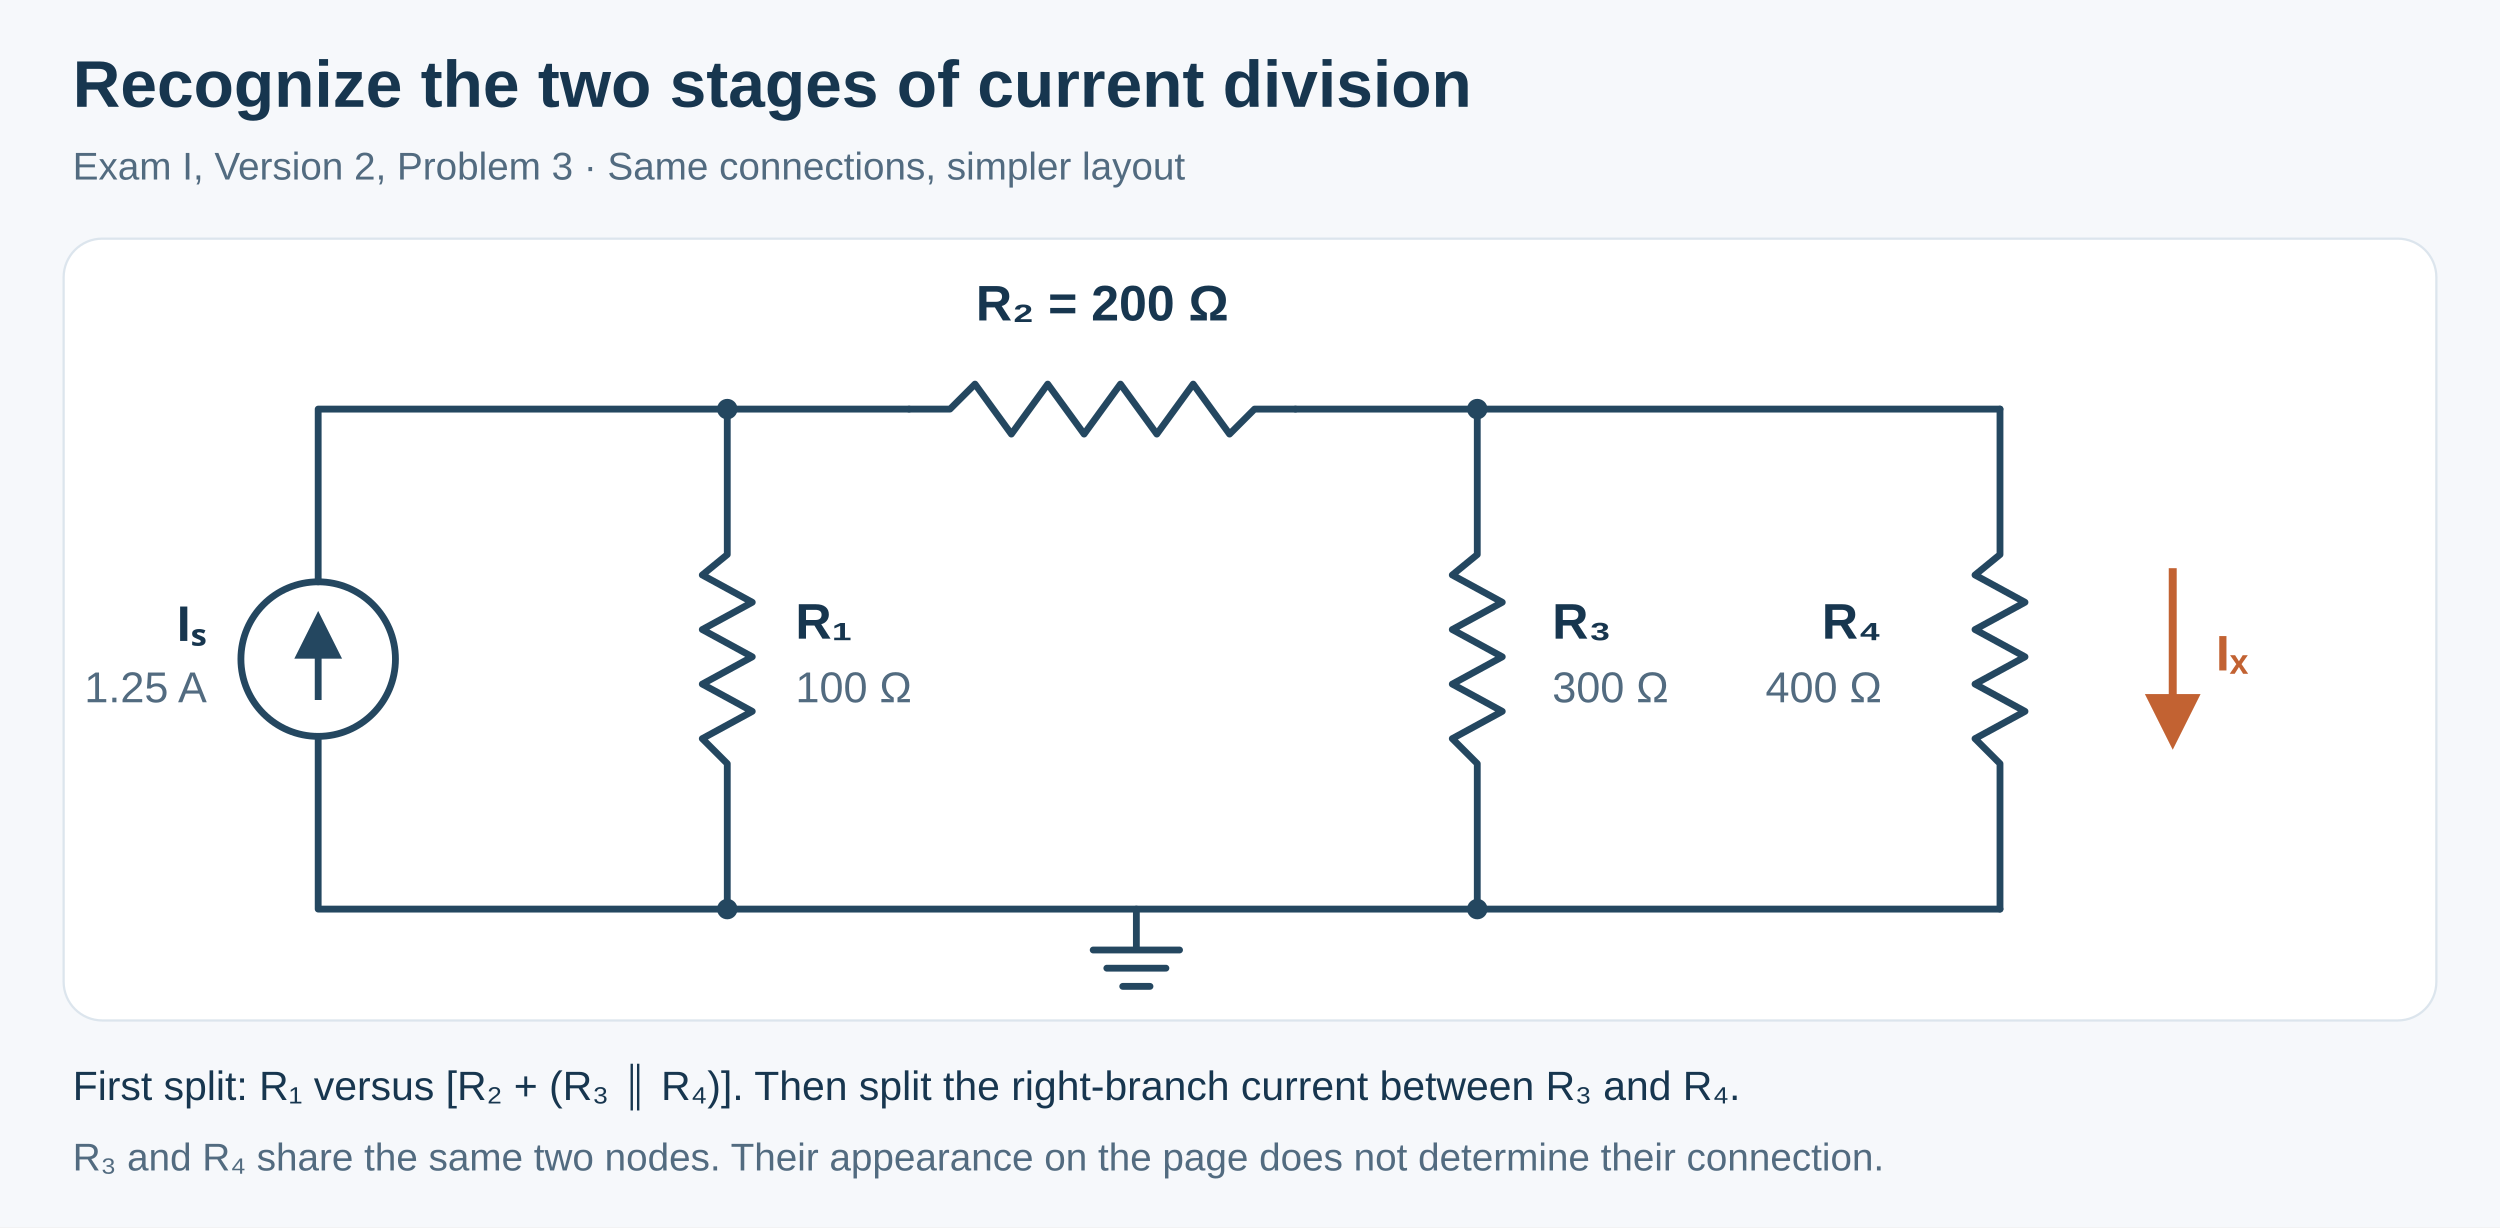
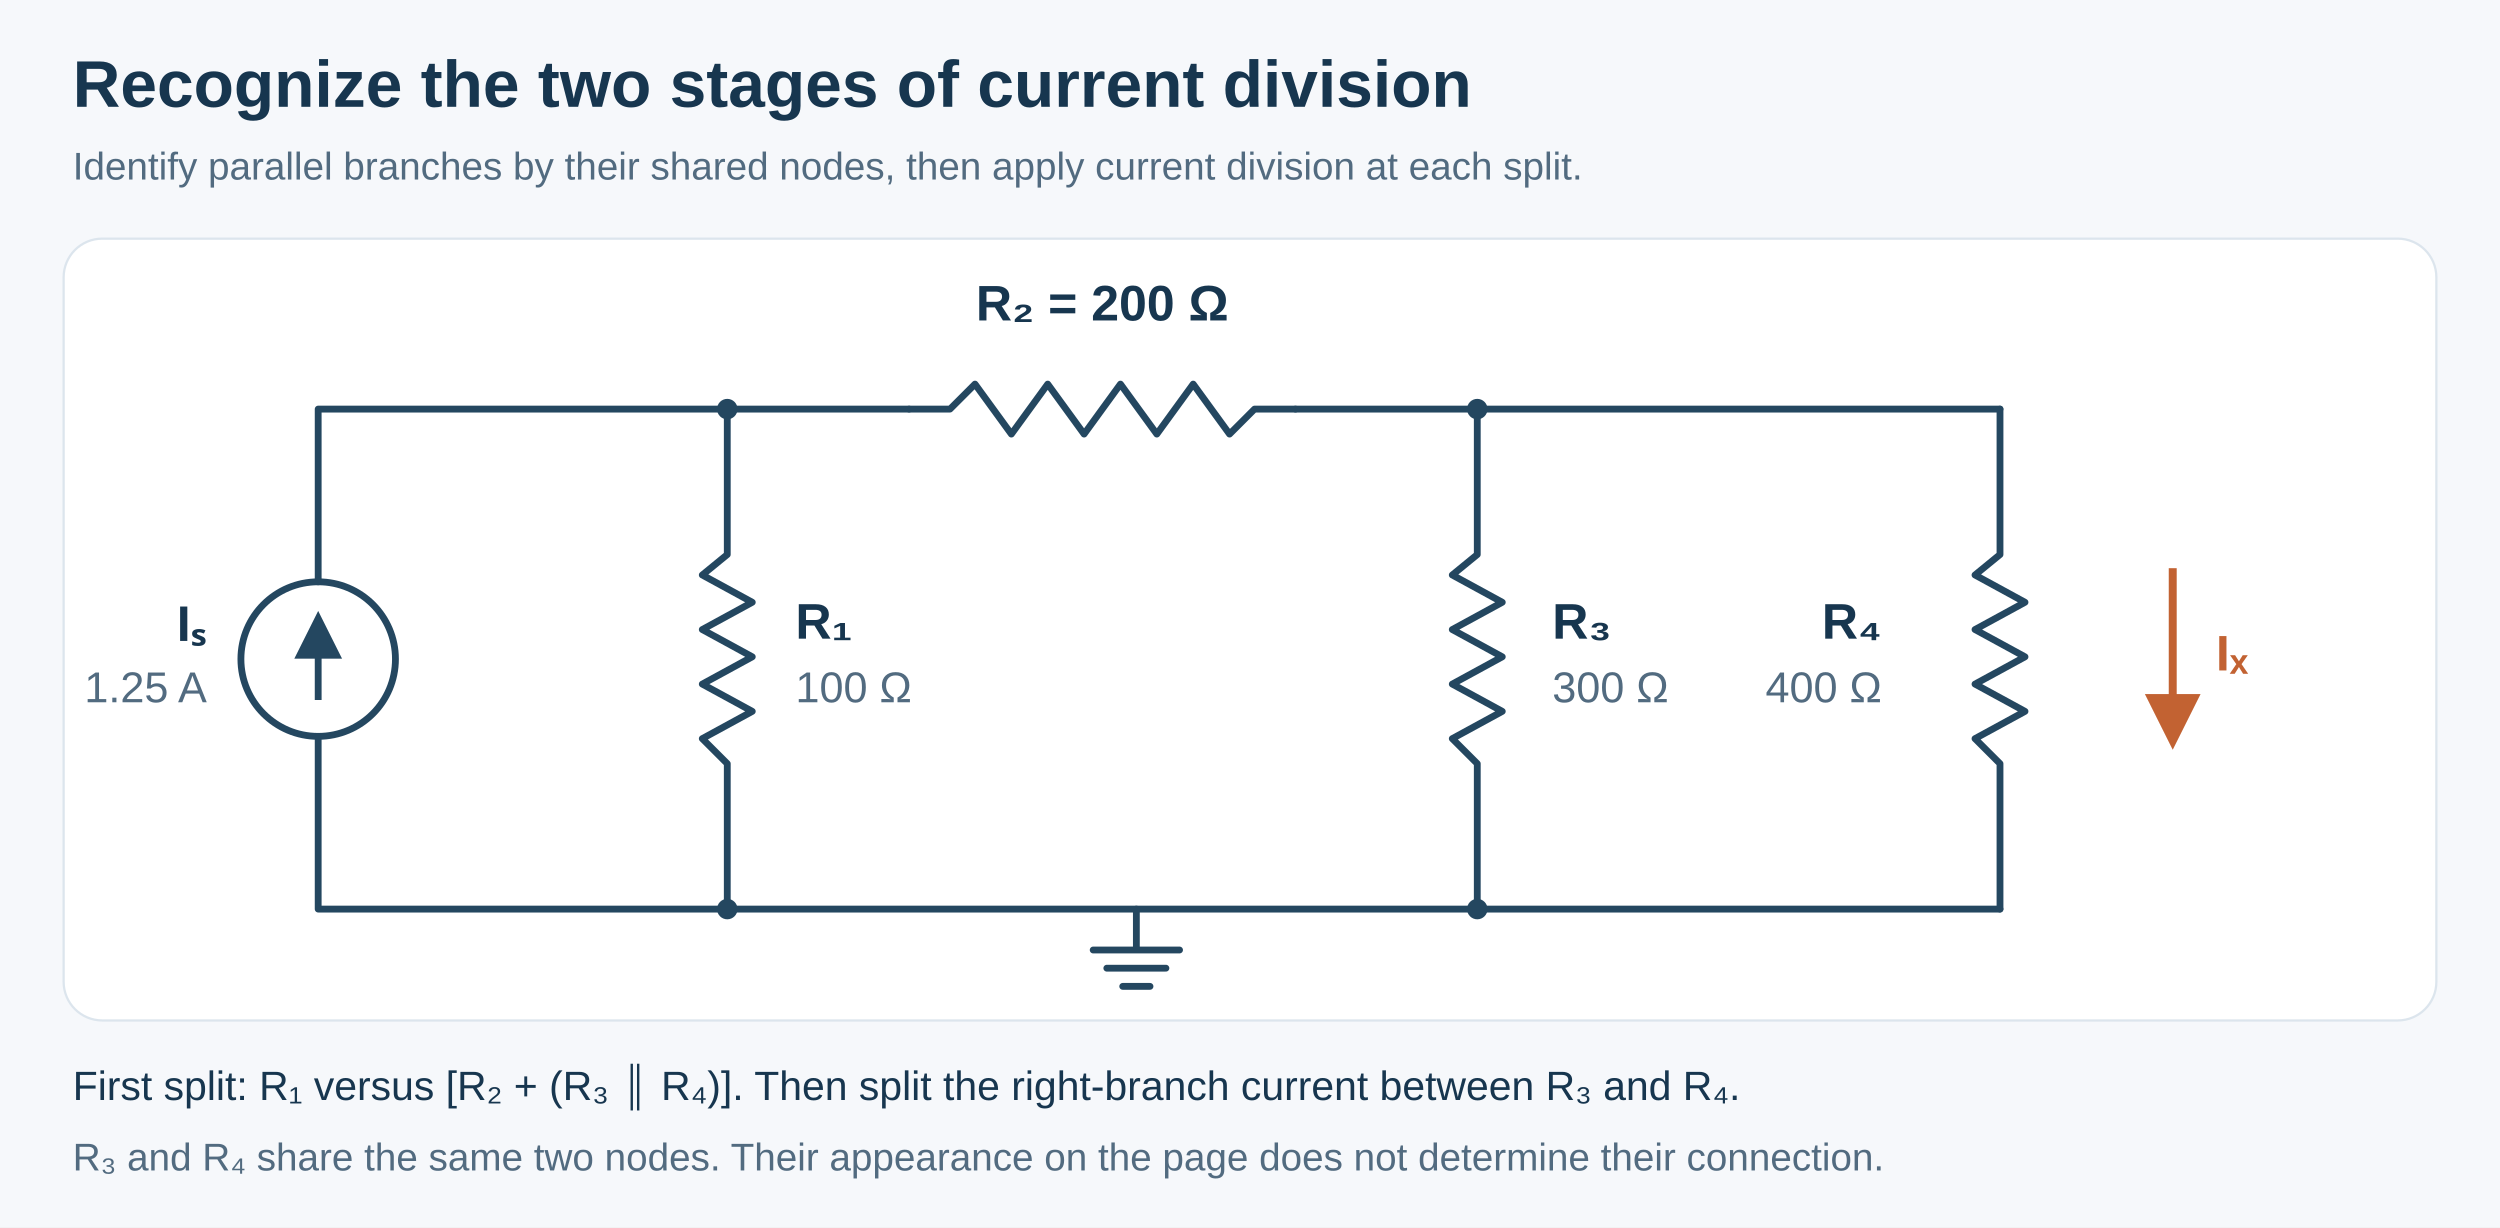
<svg xmlns="http://www.w3.org/2000/svg" width="1100" height="540" viewBox="0 0 1100 540" role="img" aria-labelledby="current-divider-title current-divider-desc">
  <defs>
    <marker id="current-arrow" viewBox="0 0 10 10" refX="8" refY="5" markerWidth="7" markerHeight="7" orient="auto-start-reverse">
      <path d="M0 0 L10 5 L0 10 Z" fill="#244760" />
    </marker>
    <marker id="ix-arrow" viewBox="0 0 10 10" refX="8" refY="5" markerWidth="7" markerHeight="7" orient="auto">
      <path d="M0 0 L10 5 L0 10 Z" fill="#c26232" />
    </marker>
  </defs>
  <style>
    text { font-family: Arial, Helvetica, sans-serif; fill: #17364f; }
    .heading { font-size: 29px; font-weight: 700; }
    .subtitle { font-size: 17px; fill: #526b80; }
    .label { font-size: 22px; font-weight: 600; }
    .value { font-size: 19px; fill: #526b80; }
    .wire { fill: none; stroke: #244760; stroke-width: 3; stroke-linecap: round; stroke-linejoin: round; }
    .node { fill: #244760; }
    .accent { fill: #c26232; }
    .note { font-size: 18px; }
  </style>
  <rect width="1100" height="540" fill="#f6f8fb" />
  <text class="heading" x="32" y="47">Recognize the two stages of current division</text>
-   <text class="subtitle" x="32" y="79">Exam I, Version 2, Problem 3 · Same connections, simpler layout</text>
+   <text class="subtitle" x="32" y="79">Identify parallel branches by their shared nodes, then apply current division at each split.</text>
  <rect x="28" y="105" width="1044" height="344" rx="17" fill="#fff" stroke="#dce5ed" />
  <path class="wire" d="M140 180 H400 M570 180 H880 M140 400 H880 M140 180 V256 M140 324 V400" />
  <circle class="wire" cx="140" cy="290" r="34" />
  <path d="M140 308 V273" fill="none" stroke="#244760" stroke-width="3" marker-end="url(#current-arrow)" />
  <text class="label" x="91" y="282" text-anchor="end">Iₛ</text>
  <text class="value" x="91" y="309" text-anchor="end">1.25 A</text>
  <path class="wire" d="M320 180 V244 L309 253 L331 265 L309 277 L331 289 L309 301 L331 313 L309 325 L320 336 V400" />
  <text class="label" x="350" y="281">R₁</text>
  <text class="value" x="350" y="309">100 Ω</text>
  <path class="wire" d="M400 180 H418 L429 169 L445 191 L461 169 L477 191 L493 169 L509 191 L525 169 L541 191 L552 180 H570" />
  <text class="label" x="485" y="141" text-anchor="middle">R₂ = 200 Ω</text>
  <path class="wire" d="M650 180 V244 L639 253 L661 265 L639 277 L661 289 L639 301 L661 313 L639 325 L650 336 V400" />
  <text class="label" x="683" y="281">R₃</text>
  <text class="value" x="683" y="309">300 Ω</text>
  <path class="wire" d="M880 180 V244 L869 253 L891 265 L869 277 L891 289 L869 301 L891 313 L869 325 L880 336 V400" />
  <text class="label" x="828" y="281" text-anchor="end">R₄</text>
  <text class="value" x="828" y="309" text-anchor="end">400 Ω</text>
  <path d="M956 250 V325" fill="none" stroke="#c26232" stroke-width="3.5" marker-end="url(#ix-arrow)" />
  <text class="label accent" x="975" y="295">Iₓ</text>
  <circle class="node" cx="320" cy="180" r="4.5" />
  <circle class="node" cx="320" cy="400" r="4.5" />
  <circle class="node" cx="650" cy="180" r="4.5" />
  <circle class="node" cx="650" cy="400" r="4.5" />
  <path class="wire" d="M500 400 V418 M481 418 H519 M487 426 H513 M494 434 H506" />
  <text class="note" x="32" y="484">First split: R₁ versus [R₂ + (R₃ ∥ R₄)]. Then split the right-branch current between R₃ and R₄.</text>
  <text class="subtitle" x="32" y="515">R₃ and R₄ share the same two nodes. Their appearance on the page does not determine their connection.</text>
</svg>
